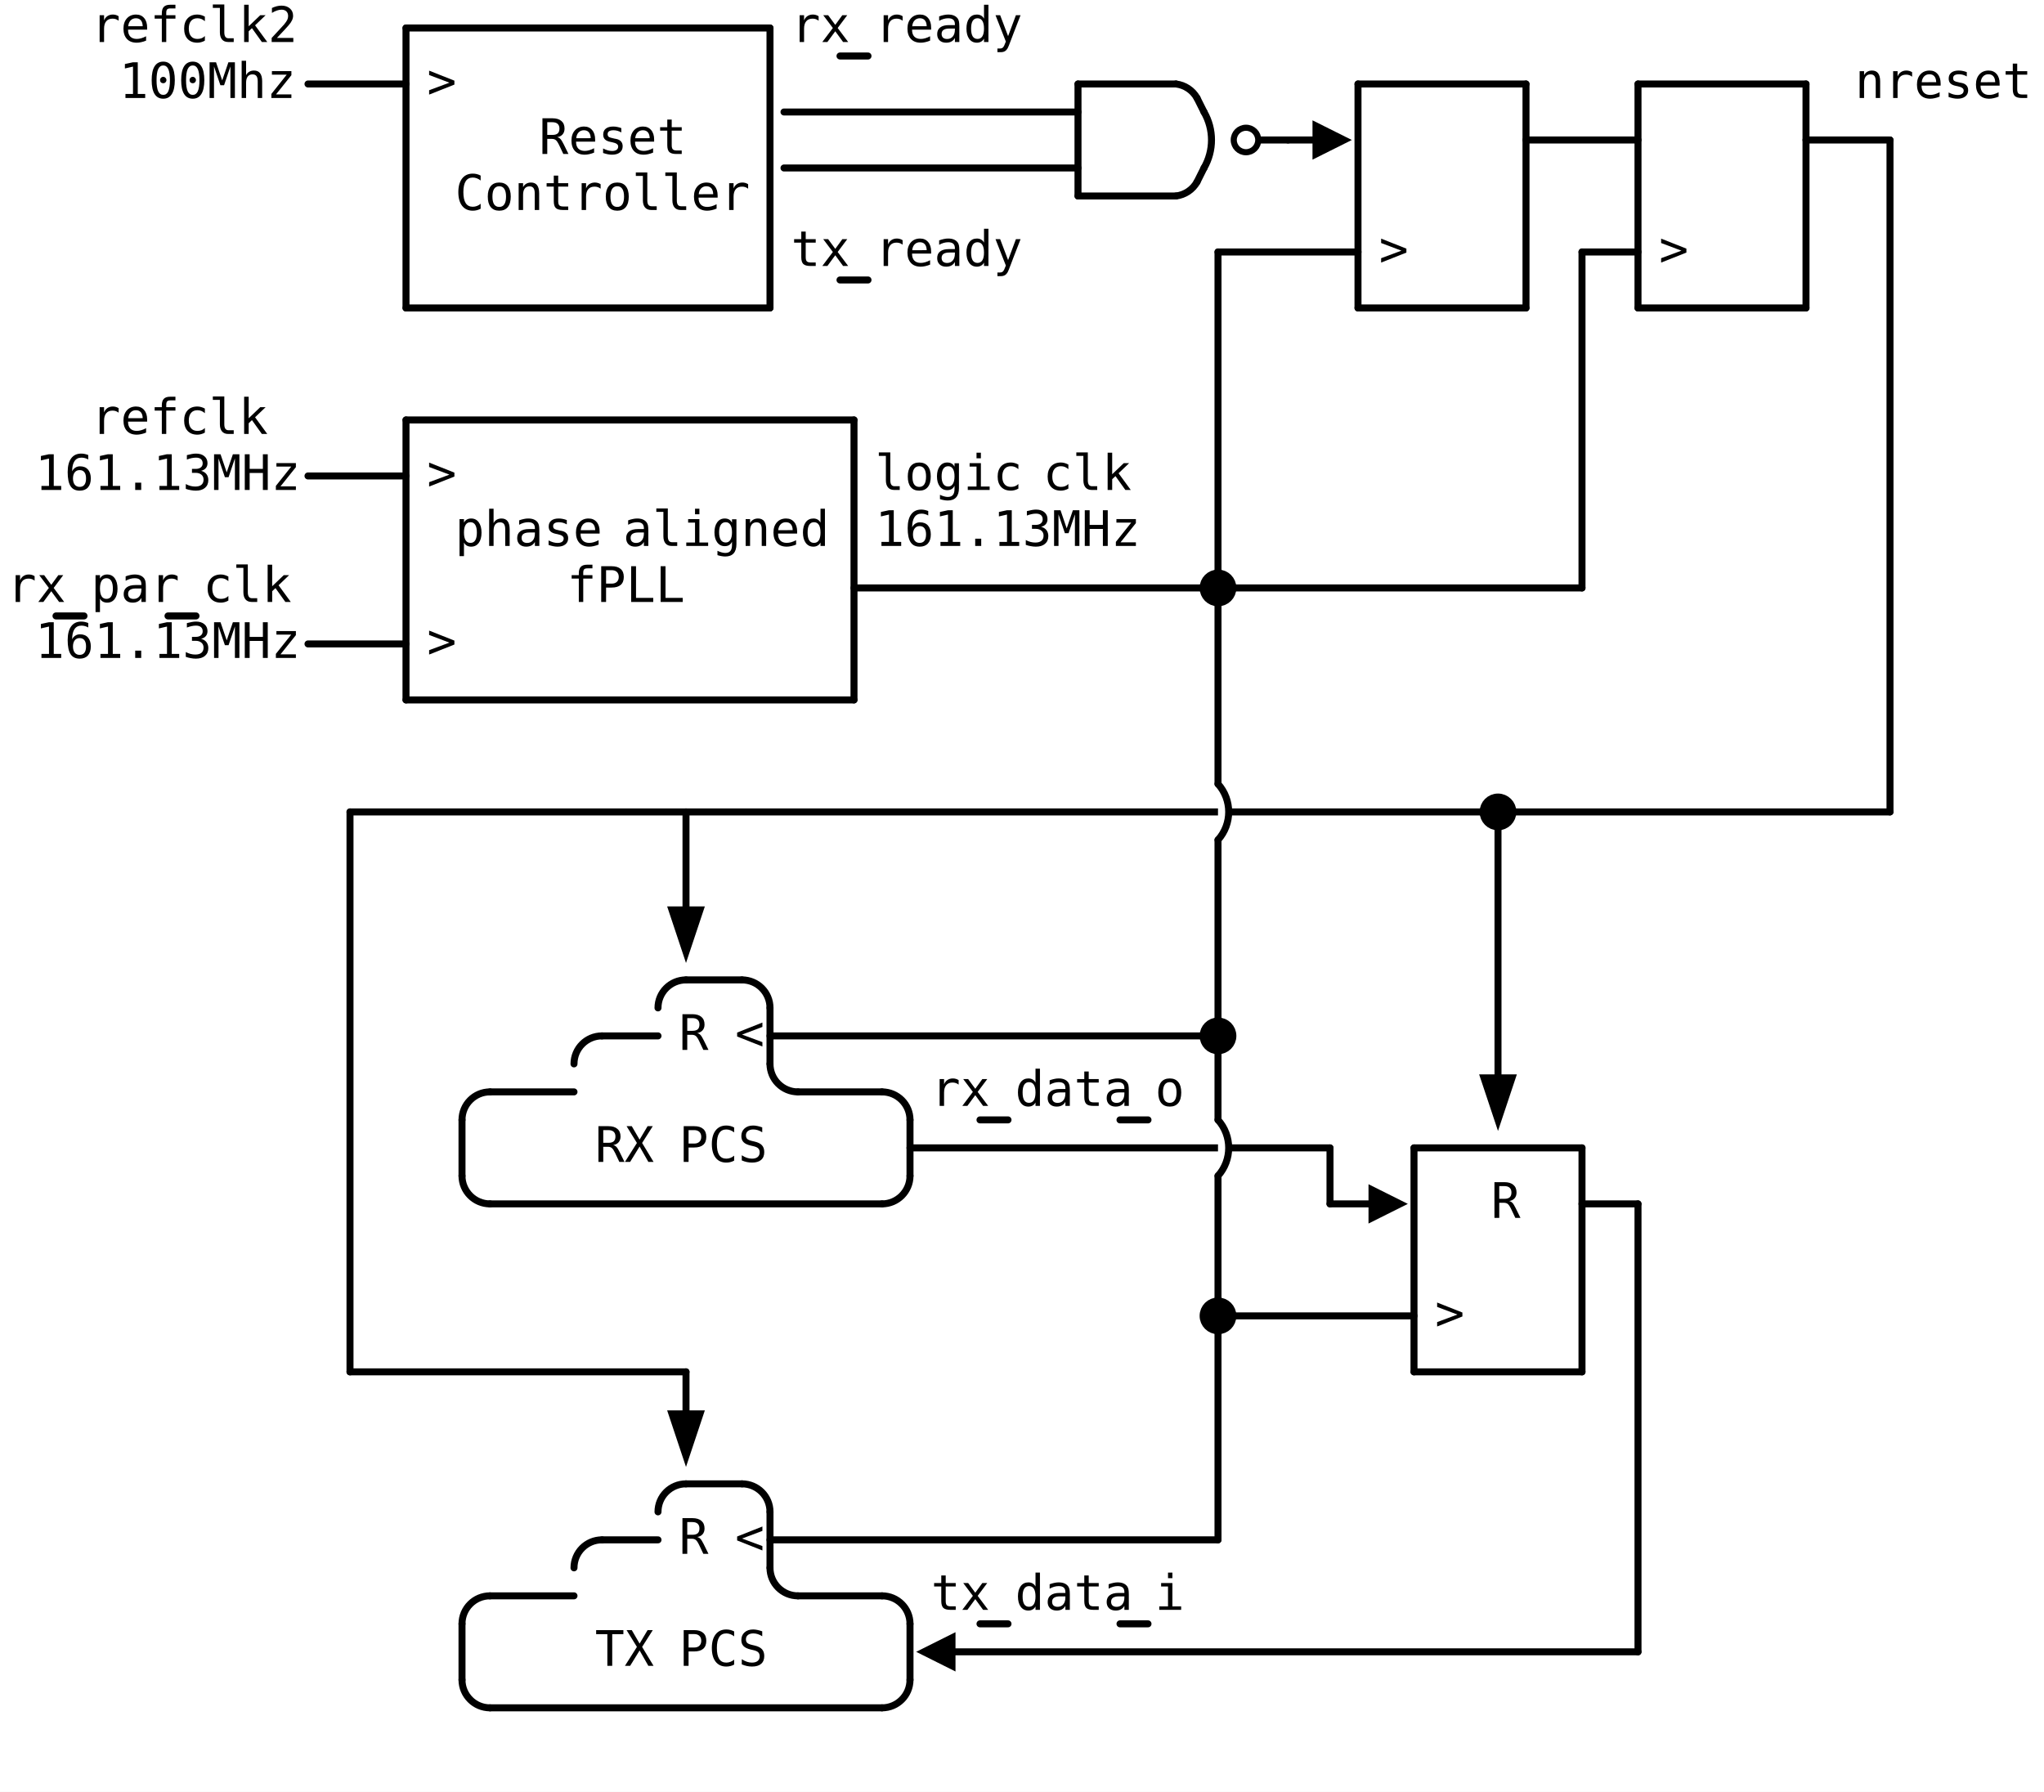
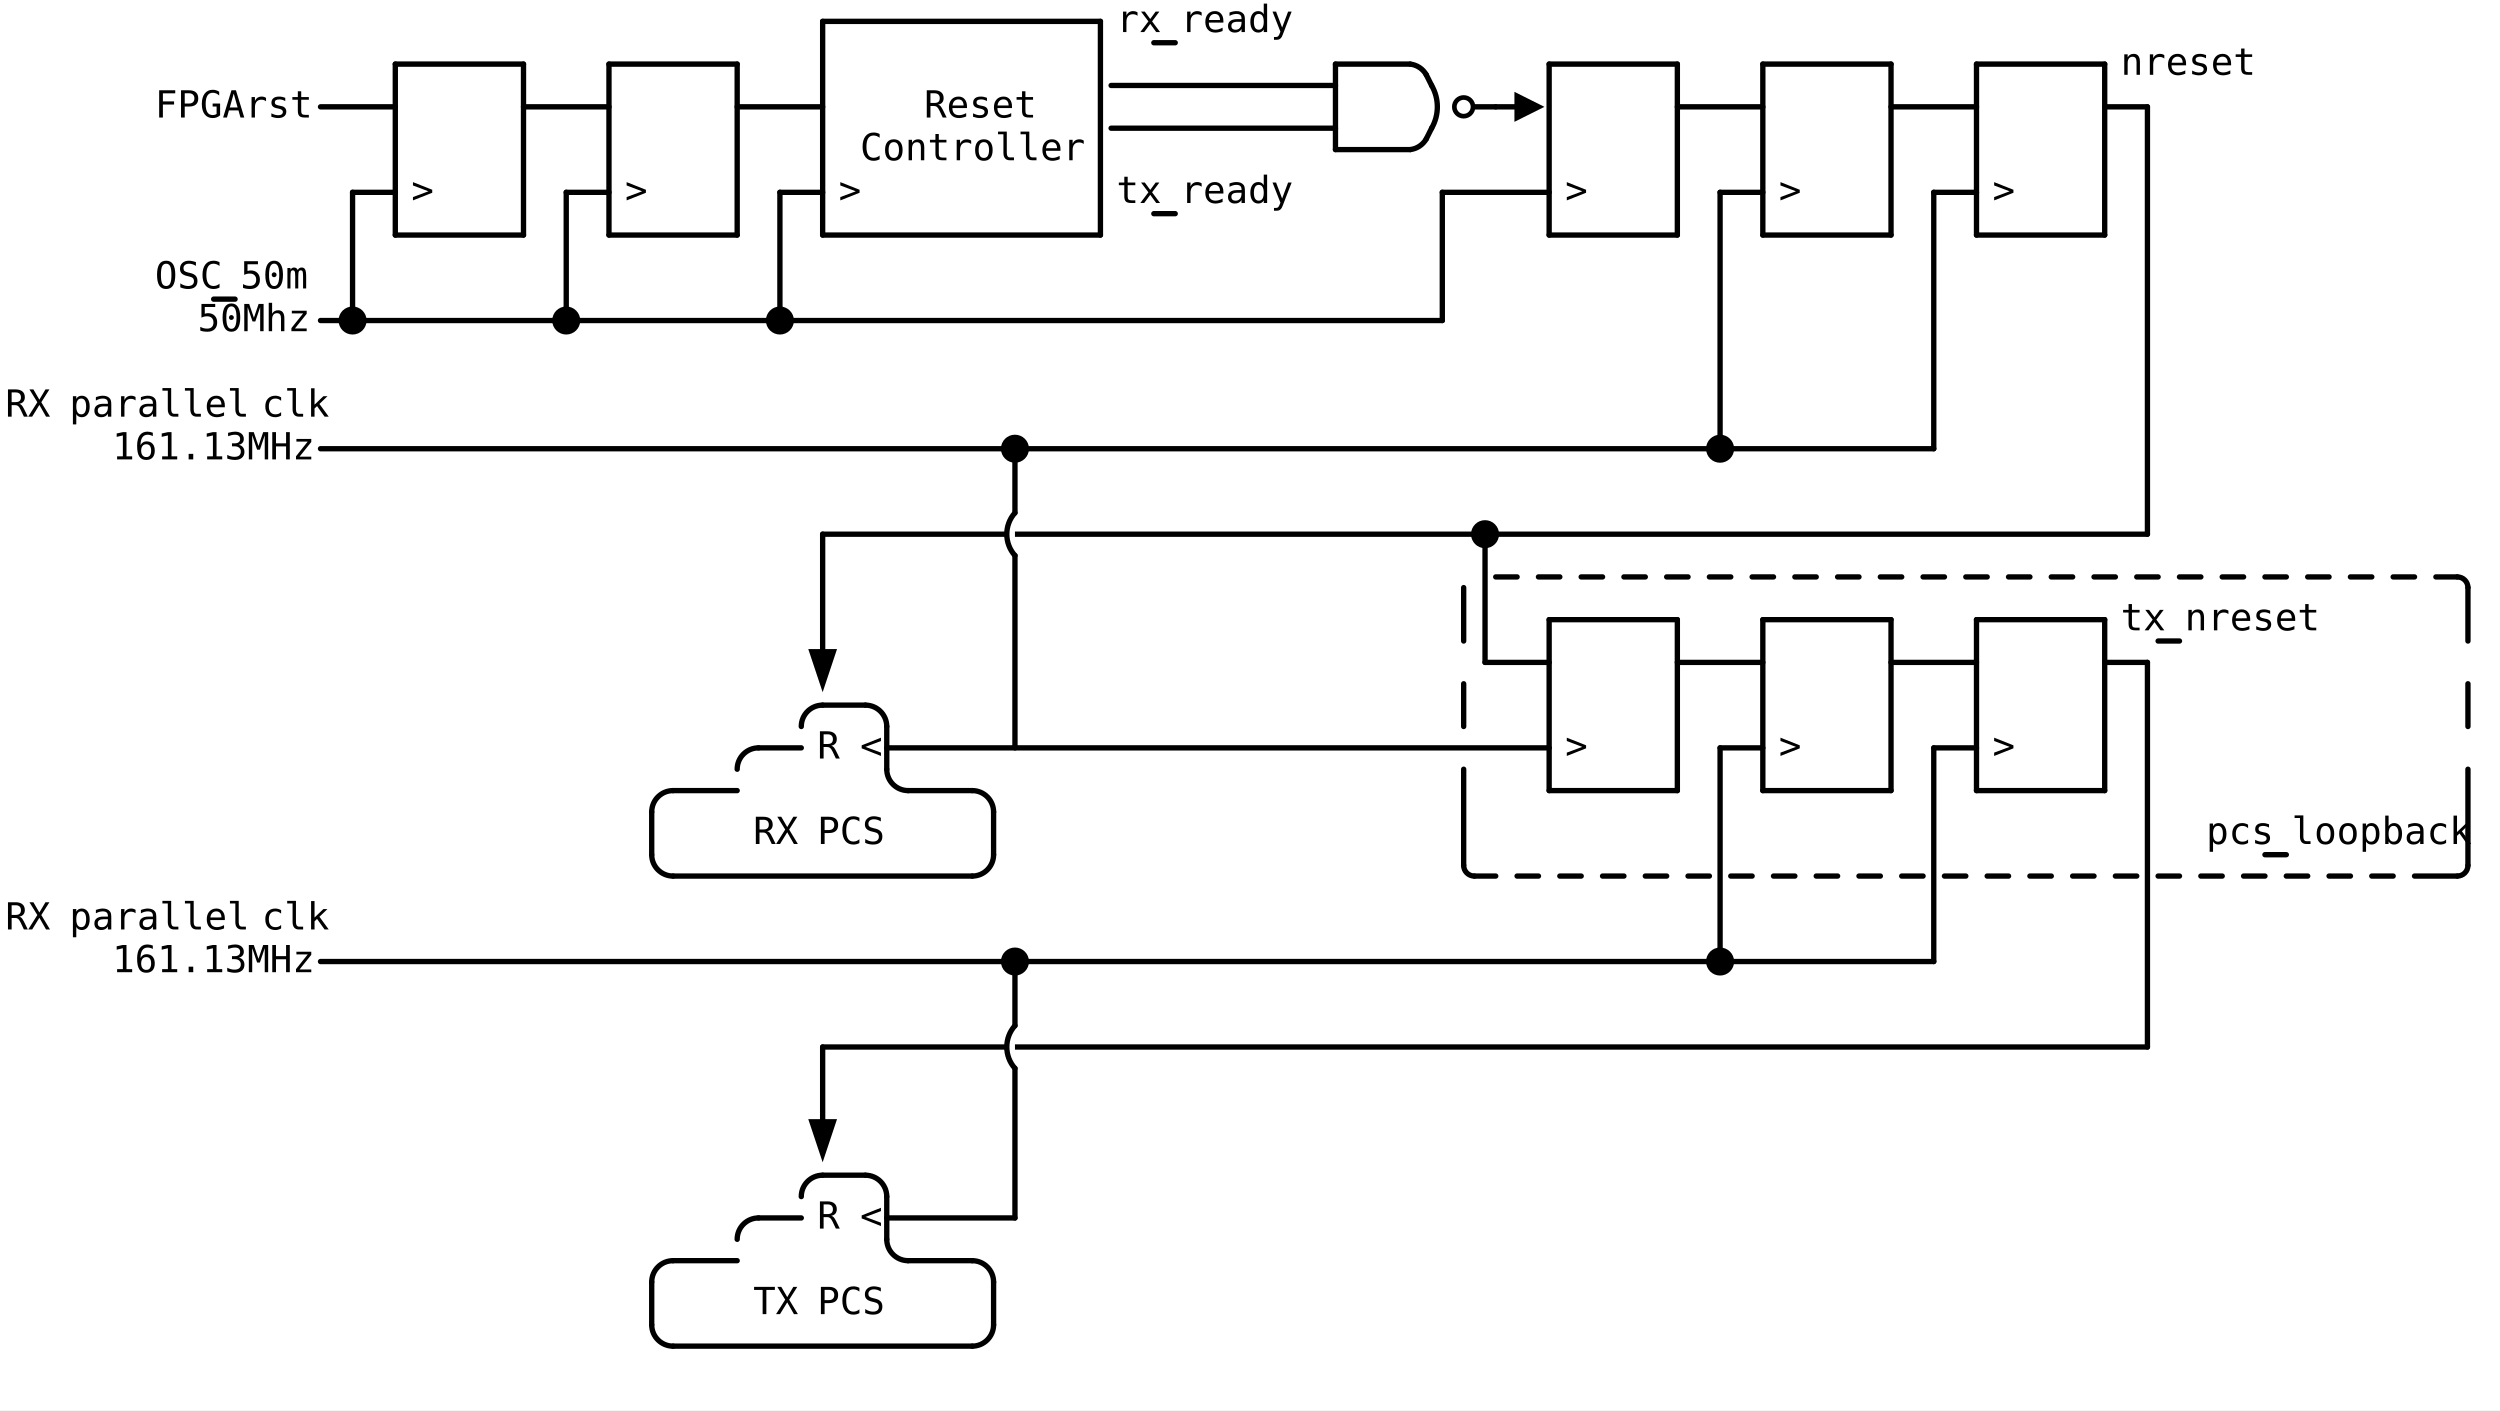
- <svg xmlns="http://www.w3.org/2000/svg" width="584" height="512" class="svgbob">
+ <svg xmlns="http://www.w3.org/2000/svg" width="936" height="528" class="svgbob">
  <style>.svgbob line, .svgbob path, .svgbob circle, .svgbob rect, .svgbob polygon {
    stroke: black;
    stroke-width: 2;
    stroke-opacity: 1;
    fill-opacity: 1;
    stroke-linecap: round;
    stroke-linejoin: miter;
}
.svgbob text {
    white-space: pre;
    fill: black;
    font-family: Iosevka Fixed, monospace;
    font-size: 14px;
}
.svgbob rect.backdrop {
    stroke: none;
    fill: white;
}
.svgbob .broken {
    stroke-dasharray: 8;
}
.svgbob .filled {
    fill: black;
}
.svgbob .bg_filled {
    fill: white;
    stroke-width: 1;
}
.svgbob .nofill {
    fill: white;
}
.svgbob .end_marked_arrow {
    marker-end: url(#arrow);
}
.svgbob .start_marked_arrow {
    marker-start: url(#arrow);
}
.svgbob .end_marked_diamond {
    marker-end: url(#diamond);
}
.svgbob .start_marked_diamond {
    marker-start: url(#diamond);
}
.svgbob .end_marked_circle {
    marker-end: url(#circle);
}
.svgbob .start_marked_circle {
    marker-start: url(#circle);
}
.svgbob .end_marked_open_circle {
    marker-end: url(#open_circle);
}
.svgbob .start_marked_open_circle {
    marker-start: url(#open_circle);
}
.svgbob .end_marked_big_open_circle {
    marker-end: url(#big_open_circle);
}
.svgbob .start_marked_big_open_circle {
    marker-start: url(#big_open_circle);
}</style>
  <defs>
    <marker id="arrow" viewBox="-2 -2 8 8" refX="4" refY="2" markerWidth="7" markerHeight="7" orient="auto-start-reverse">
      <polygon points="0,0 0,4 4,2 0,0" />
    </marker>
    <marker id="diamond" viewBox="-2 -2 8 8" refX="4" refY="2" markerWidth="7" markerHeight="7" orient="auto-start-reverse">
      <polygon points="0,2 2,0 4,2 2,4 0,2" />
    </marker>
    <marker id="circle" viewBox="0 0 8 8" refX="4" refY="4" markerWidth="7" markerHeight="7" orient="auto-start-reverse">
      <circle cx="4" cy="4" r="2" class="filled" />
    </marker>
    <marker id="open_circle" viewBox="0 0 8 8" refX="4" refY="4" markerWidth="7" markerHeight="7" orient="auto-start-reverse">
      <circle cx="4" cy="4" r="2" class="bg_filled" />
    </marker>
    <marker id="big_open_circle" viewBox="0 0 8 8" refX="4" refY="4" markerWidth="7" markerHeight="7" orient="auto-start-reverse">
      <circle cx="4" cy="4" r="3" class="bg_filled" />
    </marker>
  </defs>
-   <rect class="backdrop" x="0" y="0" width="584" height="512" />
-   <text x="26" y="12">refclk2</text>
-   <text x="34" y="28">100Mhz</text>
-   <text x="226" y="12">rx</text>
-   <line x1="240" y1="16" x2="248" y2="16" class="solid" />
-   <text x="250" y="12">ready</text>
-   <text x="122" y="28">&gt;</text>
-   <text x="530" y="28">nreset</text>
-   <line x1="368" y1="40" x2="356" y2="40" class="solid end_marked_open_circle" />
-   <line x1="368" y1="40" x2="376" y2="40" class="solid" />
-   <polygon points="376,36 384,40 376,44" class="filled" />
-   <text x="226" y="76">tx</text>
-   <line x1="240" y1="80" x2="248" y2="80" class="solid" />
-   <text x="250" y="76">ready</text>
-   <text x="394" y="76">&gt;</text>
-   <text x="474" y="76">&gt;</text>
-   <text x="122" y="140">&gt;</text>
-   <text x="250" y="140">logic</text>
-   <text x="298" y="140">clk</text>
-   <text x="130" y="156">phase</text>
-   <text x="178" y="156">aligned</text>
-   <text x="250" y="156">161.13MHz</text>
-   <text x="162" y="172">fPLL</text>
-   <line x1="244" y1="168" x2="348" y2="168" class="solid end_marked_circle" />
-   <text x="122" y="188">&gt;</text>
-   <line x1="100" y1="232" x2="428" y2="232" class="solid end_marked_circle" />
-   <line x1="196" y1="232" x2="196" y2="260" class="solid" />
-   <line x1="428" y1="236" x2="428" y2="308" class="solid" />
-   <polygon points="192,260 200,260 196,272" class="filled" />
-   <text x="194" y="300">R</text>
-   <text x="210" y="300">&lt;</text>
-   <line x1="220" y1="296" x2="348" y2="296" class="solid end_marked_circle" />
-   <line x1="344" y1="296" x2="348" y2="296" class="solid" />
-   <text x="266" y="316">rx</text>
-   <line x1="280" y1="320" x2="288" y2="320" class="solid" />
-   <text x="290" y="316">data</text>
-   <line x1="320" y1="320" x2="328" y2="320" class="solid" />
-   <text x="330" y="316">o</text>
-   <polygon points="424,308 432,308 428,320" class="filled" />
-   <text x="170" y="332">RX</text>
-   <text x="194" y="332">PCS</text>
-   <line x1="348" y1="336" x2="348" y2="376" class="solid end_marked_circle" />
-   <polygon points="392,340 400,344 392,348" class="filled" />
-   <text x="426" y="348">R</text>
-   <text x="410" y="380">&gt;</text>
-   <polygon points="192,404 200,404 196,416" class="filled" />
-   <text x="194" y="444">R</text>
-   <text x="210" y="444">&lt;</text>
-   <text x="266" y="460">tx</text>
-   <line x1="280" y1="464" x2="288" y2="464" class="solid" />
-   <text x="290" y="460">data</text>
-   <line x1="320" y1="464" x2="328" y2="464" class="solid" />
-   <text x="330" y="460">i</text>
-   <text x="170" y="476">TX</text>
-   <text x="194" y="476">PCS</text>
-   <polygon points="272,468 264,472 272,476" class="filled" />
-   <text x="154" y="44">Reset</text>
-   <text x="130" y="60">Controller</text>
-   <text x="26" y="124">refclk</text>
-   <text x="10" y="140">161.13MHz</text>
-   <text x="2" y="172">rx</text>
-   <line x1="16" y1="176" x2="24" y2="176" class="solid" />
-   <text x="26" y="172">par</text>
-   <line x1="48" y1="176" x2="56" y2="176" class="solid" />
-   <text x="58" y="172">clk</text>
-   <text x="10" y="188">161.13MHz</text>
-   <g>
-     <line x1="116" y1="8" x2="220" y2="8" class="solid" />
-     <line x1="116" y1="8" x2="116" y2="88" class="solid" />
-     <line x1="220" y1="8" x2="220" y2="88" class="solid" />
-     <line x1="88" y1="24" x2="116" y2="24" class="solid" />
-     <line x1="116" y1="88" x2="220" y2="88" class="solid" />
-   </g>
-   <g>
-     <line x1="224" y1="32" x2="308" y2="32" class="solid" />
-     <line x1="308" y1="24" x2="336" y2="24" class="solid" />
-     <line x1="308" y1="24" x2="308" y2="56" class="solid" />
-     <path d="M 336,24 A 8,8 0,0,1 342,28" class="nofill" />
-     <line x1="342" y1="28" x2="344" y2="32" class="solid" />
-     <line x1="224" y1="48" x2="308" y2="48" class="solid" />
-     <path d="M 344,32 A 16,16 0,0,1 344,48" class="nofill" />
-     <line x1="308" y1="56" x2="336" y2="56" class="solid" />
-     <line x1="344" y1="48" x2="342" y2="52" class="solid" />
-     <path d="M 342,52 A 8,8 0,0,1 336,56" class="nofill" />
-   </g>
-   <g>
-     <line x1="388" y1="24" x2="436" y2="24" class="solid" />
-     <line x1="388" y1="24" x2="388" y2="88" class="solid" />
-     <line x1="436" y1="24" x2="436" y2="88" class="solid" />
-     <line x1="348" y1="72" x2="388" y2="72" class="solid" />
-     <line x1="348" y1="72" x2="348" y2="164" class="solid" />
-     <line x1="388" y1="88" x2="436" y2="88" class="solid" />
-     <line x1="468" y1="24" x2="516" y2="24" class="solid" />
-     <line x1="468" y1="24" x2="468" y2="88" class="solid" />
-     <line x1="516" y1="24" x2="516" y2="88" class="solid" />
-     <line x1="436" y1="40" x2="468" y2="40" class="solid" />
-     <line x1="516" y1="40" x2="540" y2="40" class="solid" />
-     <line x1="540" y1="40" x2="540" y2="232" class="solid" />
-     <line x1="452" y1="72" x2="468" y2="72" class="solid" />
-     <line x1="452" y1="72" x2="452" y2="168" class="solid" />
-     <line x1="468" y1="88" x2="516" y2="88" class="solid" />
-     <line x1="344" y1="168" x2="452" y2="168" class="solid" />
-     <line x1="424" y1="232" x2="540" y2="232" class="solid" />
-   </g>
-   <g>
-     <line x1="116" y1="120" x2="244" y2="120" class="solid" />
-     <line x1="116" y1="120" x2="116" y2="200" class="solid" />
-     <line x1="244" y1="120" x2="244" y2="200" class="solid" />
-     <line x1="88" y1="136" x2="116" y2="136" class="solid" />
-     <line x1="88" y1="184" x2="116" y2="184" class="solid" />
-     <line x1="116" y1="200" x2="244" y2="200" class="solid" />
-   </g>
-   <g>
-     <line x1="348" y1="172" x2="348" y2="224" class="solid" />
-     <path d="M 348,224 A 12,12 0,0,1 348,240" class="nofill" />
-     <line x1="348" y1="240" x2="348" y2="292" class="solid" />
-   </g>
-   <g>
-     <line x1="100" y1="232" x2="100" y2="392" class="solid" />
-     <line x1="100" y1="392" x2="196" y2="392" class="solid" />
-     <line x1="196" y1="392" x2="196" y2="404" class="solid" />
-   </g>
-   <g>
-     <path d="M 196,280 A 8,8 0,0,0 188,288" class="nofill" />
-     <line x1="196" y1="280" x2="212" y2="280" class="solid" />
-     <path d="M 212,280 A 8,8 0,0,1 220,288" class="nofill" />
-     <line x1="220" y1="288" x2="220" y2="304" class="solid" />
-     <path d="M 220,304 A 8,8 0,0,0 228,312" class="nofill" />
-     <line x1="228" y1="312" x2="252" y2="312" class="solid" />
-     <path d="M 252,312 A 8,8 0,0,1 260,320" class="nofill" />
-     <line x1="260" y1="320" x2="260" y2="336" class="solid" />
-     <line x1="260" y1="328" x2="380" y2="328" class="solid" />
-     <line x1="380" y1="328" x2="380" y2="344" class="solid" />
-     <line x1="380" y1="344" x2="392" y2="344" class="solid" />
-     <path d="M 140,312 A 8,8 0,0,0 132,320" class="nofill" />
-     <line x1="140" y1="312" x2="164" y2="312" class="solid" />
-     <line x1="132" y1="320" x2="132" y2="336" class="solid" />
-     <path d="M 132,336 A 8,8 0,0,0 140,344" class="nofill" />
-     <line x1="140" y1="344" x2="252" y2="344" class="solid" />
-     <path d="M 260,336 A 8,8 0,0,1 252,344" class="nofill" />
-   </g>
-   <g>
-     <path d="M 172,296 A 8,8 0,0,0 164,304" class="nofill" />
-     <line x1="172" y1="296" x2="188" y2="296" class="solid" />
-   </g>
-   <g>
-     <line x1="348" y1="300" x2="348" y2="320" class="solid" />
-     <path d="M 348,320 A 12,12 0,0,1 348,336" class="nofill" />
-   </g>
-   <g>
-     <line x1="404" y1="328" x2="452" y2="328" class="solid" />
-     <line x1="404" y1="328" x2="404" y2="392" class="solid" />
-     <line x1="452" y1="328" x2="452" y2="392" class="solid" />
-     <line x1="452" y1="344" x2="468" y2="344" class="solid" />
-     <line x1="468" y1="344" x2="468" y2="472" class="solid" />
-     <line x1="348" y1="376" x2="404" y2="376" class="solid" />
-     <line x1="404" y1="392" x2="452" y2="392" class="solid" />
-     <line x1="272" y1="472" x2="468" y2="472" class="solid" />
-   </g>
-   <g>
-     <line x1="348" y1="380" x2="348" y2="440" class="solid" />
-     <path d="M 196,424 A 8,8 0,0,0 188,432" class="nofill" />
-     <line x1="196" y1="424" x2="212" y2="424" class="solid" />
-     <path d="M 212,424 A 8,8 0,0,1 220,432" class="nofill" />
-     <line x1="220" y1="432" x2="220" y2="448" class="solid" />
-     <line x1="220" y1="440" x2="348" y2="440" class="solid" />
-     <path d="M 220,448 A 8,8 0,0,0 228,456" class="nofill" />
-     <line x1="228" y1="456" x2="252" y2="456" class="solid" />
-     <path d="M 252,456 A 8,8 0,0,1 260,464" class="nofill" />
-     <line x1="260" y1="464" x2="260" y2="480" class="solid" />
-     <path d="M 140,456 A 8,8 0,0,0 132,464" class="nofill" />
-     <line x1="140" y1="456" x2="164" y2="456" class="solid" />
-     <line x1="132" y1="464" x2="132" y2="480" class="solid" />
-     <path d="M 132,480 A 8,8 0,0,0 140,488" class="nofill" />
-     <line x1="140" y1="488" x2="252" y2="488" class="solid" />
-     <path d="M 260,480 A 8,8 0,0,1 252,488" class="nofill" />
-   </g>
-   <g>
-     <path d="M 172,440 A 8,8 0,0,0 164,448" class="nofill" />
-     <line x1="172" y1="440" x2="188" y2="440" class="solid" />
+   <rect class="backdrop" x="0" y="0" width="936" height="528" />
+   <text x="418" y="12">rx</text>
+   <line x1="432" y1="16" x2="440" y2="16" class="solid" />
+   <text x="442" y="12">ready</text>
+   <text x="794" y="28">nreset</text>
+   <text x="346" y="44">Reset</text>
+   <line x1="560" y1="40" x2="548" y2="40" class="solid end_marked_open_circle" />
+   <line x1="560" y1="40" x2="568" y2="40" class="solid" />
+   <polygon points="568,36 576,40 568,44" class="filled" />
+   <text x="322" y="60">Controller</text>
+   <text x="154" y="76">&gt;</text>
+   <text x="234" y="76">&gt;</text>
+   <text x="314" y="76">&gt;</text>
+   <text x="418" y="76">tx</text>
+   <line x1="432" y1="80" x2="440" y2="80" class="solid" />
+   <text x="442" y="76">ready</text>
+   <text x="586" y="76">&gt;</text>
+   <text x="666" y="76">&gt;</text>
+   <text x="746" y="76">&gt;</text>
+   <line x1="120" y1="120" x2="132" y2="120" class="solid end_marked_circle" />
+   <line x1="128" y1="120" x2="212" y2="120" class="solid end_marked_circle" />
+   <line x1="208" y1="120" x2="292" y2="120" class="solid end_marked_circle" />
+   <text x="26" y="156">parallel</text>
+   <text x="98" y="156">clk</text>
+   <text x="42" y="172">161.13MHz</text>
+   <line x1="120" y1="168" x2="380" y2="168" class="solid end_marked_circle" />
+   <line x1="376" y1="168" x2="644" y2="168" class="solid end_marked_circle" />
+   <line x1="308" y1="200" x2="556" y2="200" class="solid end_marked_circle" />
+   <line x1="308" y1="200" x2="308" y2="244" class="solid" />
+   <line x1="548" y1="220" x2="548" y2="240" class="solid" />
+   <line x1="560" y1="216" x2="568" y2="216" class="solid" />
+   <line x1="576" y1="216" x2="584" y2="216" class="solid" />
+   <line x1="592" y1="216" x2="600" y2="216" class="solid" />
+   <line x1="608" y1="216" x2="616" y2="216" class="solid" />
+   <line x1="624" y1="216" x2="632" y2="216" class="solid" />
+   <line x1="640" y1="216" x2="648" y2="216" class="solid" />
+   <line x1="656" y1="216" x2="664" y2="216" class="solid" />
+   <line x1="672" y1="216" x2="680" y2="216" class="solid" />
+   <line x1="688" y1="216" x2="696" y2="216" class="solid" />
+   <line x1="704" y1="216" x2="712" y2="216" class="solid" />
+   <line x1="720" y1="216" x2="728" y2="216" class="solid" />
+   <line x1="736" y1="216" x2="744" y2="216" class="solid" />
+   <line x1="752" y1="216" x2="760" y2="216" class="solid" />
+   <line x1="768" y1="216" x2="776" y2="216" class="solid" />
+   <line x1="784" y1="216" x2="792" y2="216" class="solid" />
+   <line x1="800" y1="216" x2="808" y2="216" class="solid" />
+   <line x1="816" y1="216" x2="824" y2="216" class="solid" />
+   <line x1="832" y1="216" x2="840" y2="216" class="solid" />
+   <line x1="848" y1="216" x2="856" y2="216" class="solid" />
+   <line x1="864" y1="216" x2="872" y2="216" class="solid" />
+   <text x="794" y="236">tx</text>
+   <line x1="808" y1="240" x2="816" y2="240" class="solid" />
+   <text x="818" y="236">nreset</text>
+   <polygon points="304,244 312,244 308,256" class="filled" />
+   <line x1="548" y1="256" x2="548" y2="272" class="solid" />
+   <text x="306" y="284">R</text>
+   <text x="322" y="284">&lt;</text>
+   <text x="586" y="284">&gt;</text>
+   <text x="666" y="284">&gt;</text>
+   <text x="746" y="284">&gt;</text>
+   <text x="282" y="316">RX</text>
+   <text x="306" y="316">PCS</text>
+   <line x1="632" y1="328" x2="640" y2="328" class="solid" />
+   <line x1="648" y1="328" x2="656" y2="328" class="solid" />
+   <line x1="712" y1="328" x2="720" y2="328" class="solid" />
+   <line x1="728" y1="328" x2="736" y2="328" class="solid" />
+   <line x1="792" y1="328" x2="800" y2="328" class="solid" />
+   <line x1="808" y1="328" x2="816" y2="328" class="solid" />
+   <text x="26" y="348">parallel</text>
+   <text x="98" y="348">clk</text>
+   <text x="42" y="364">161.13MHz</text>
+   <line x1="120" y1="360" x2="380" y2="360" class="solid end_marked_circle" />
+   <line x1="376" y1="360" x2="644" y2="360" class="solid end_marked_circle" />
+   <polygon points="304,420 312,420 308,432" class="filled" />
+   <text x="306" y="460">R</text>
+   <text x="322" y="460">&lt;</text>
+   <text x="282" y="492">TX</text>
+   <text x="306" y="492">PCS</text>
+   <text x="58" y="44">FPGArst</text>
+   <text x="58" y="108">OSC</text>
+   <line x1="80" y1="112" x2="88" y2="112" class="solid" />
+   <text x="90" y="108">50m</text>
+   <text x="74" y="124">50Mhz</text>
+   <text x="2" y="156">RX</text>
+   <line x1="880" y1="216" x2="888" y2="216" class="solid" />
+   <line x1="896" y1="216" x2="904" y2="216" class="solid" />
+   <line x1="924" y1="256" x2="924" y2="272" class="solid" />
+   <text x="826" y="316">pcs</text>
+   <line x1="848" y1="320" x2="856" y2="320" class="solid" />
+   <text x="858" y="316">loopback</text>
+   <line x1="824" y1="328" x2="832" y2="328" class="solid" />
+   <line x1="840" y1="328" x2="848" y2="328" class="solid" />
+   <line x1="856" y1="328" x2="864" y2="328" class="solid" />
+   <line x1="872" y1="328" x2="880" y2="328" class="solid" />
+   <line x1="888" y1="328" x2="896" y2="328" class="solid" />
+   <line x1="568" y1="328" x2="576" y2="328" class="solid" />
+   <line x1="584" y1="328" x2="592" y2="328" class="solid" />
+   <line x1="600" y1="328" x2="608" y2="328" class="solid" />
+   <line x1="616" y1="328" x2="624" y2="328" class="solid" />
+   <line x1="664" y1="328" x2="672" y2="328" class="solid" />
+   <line x1="680" y1="328" x2="688" y2="328" class="solid" />
+   <line x1="696" y1="328" x2="704" y2="328" class="solid" />
+   <line x1="744" y1="328" x2="752" y2="328" class="solid" />
+   <line x1="760" y1="328" x2="768" y2="328" class="solid" />
+   <line x1="776" y1="328" x2="784" y2="328" class="solid" />
+   <text x="2" y="348">RX</text>
+   <g>
+     <line x1="308" y1="8" x2="412" y2="8" class="solid" />
+     <line x1="308" y1="8" x2="308" y2="88" class="solid" />
+     <line x1="412" y1="8" x2="412" y2="88" class="solid" />
+     <line x1="292" y1="72" x2="308" y2="72" class="solid" />
+     <line x1="292" y1="72" x2="292" y2="116" class="solid" />
+     <line x1="308" y1="88" x2="412" y2="88" class="solid" />
+     <line x1="148" y1="24" x2="196" y2="24" class="solid" />
+     <line x1="148" y1="24" x2="148" y2="88" class="solid" />
+     <line x1="196" y1="24" x2="196" y2="88" class="solid" />
+     <line x1="120" y1="40" x2="148" y2="40" class="solid" />
+     <line x1="132" y1="72" x2="148" y2="72" class="solid" />
+     <line x1="132" y1="72" x2="132" y2="116" class="solid" />
+     <line x1="148" y1="88" x2="196" y2="88" class="solid" />
+     <line x1="228" y1="24" x2="276" y2="24" class="solid" />
+     <line x1="228" y1="24" x2="228" y2="88" class="solid" />
+     <line x1="276" y1="24" x2="276" y2="88" class="solid" />
+     <line x1="196" y1="40" x2="228" y2="40" class="solid" />
+     <line x1="276" y1="40" x2="308" y2="40" class="solid" />
+     <line x1="212" y1="72" x2="228" y2="72" class="solid" />
+     <line x1="212" y1="72" x2="212" y2="116" class="solid" />
+     <line x1="228" y1="88" x2="276" y2="88" class="solid" />
+   </g>
+   <g>
+     <line x1="416" y1="32" x2="500" y2="32" class="solid" />
+     <line x1="500" y1="24" x2="528" y2="24" class="solid" />
+     <line x1="500" y1="24" x2="500" y2="56" class="solid" />
+     <path d="M 528,24 A 8,8 0,0,1 534,28" class="nofill" />
+     <line x1="534" y1="28" x2="536" y2="32" class="solid" />
+     <line x1="416" y1="48" x2="500" y2="48" class="solid" />
+     <path d="M 536,32 A 16,16 0,0,1 536,48" class="nofill" />
+     <line x1="500" y1="56" x2="528" y2="56" class="solid" />
+     <line x1="536" y1="48" x2="534" y2="52" class="solid" />
+     <path d="M 534,52 A 8,8 0,0,1 528,56" class="nofill" />
+   </g>
+   <g>
+     <line x1="580" y1="24" x2="628" y2="24" class="solid" />
+     <line x1="580" y1="24" x2="580" y2="88" class="solid" />
+     <line x1="628" y1="24" x2="628" y2="88" class="solid" />
+     <line x1="540" y1="72" x2="580" y2="72" class="solid" />
+     <line x1="540" y1="72" x2="540" y2="120" class="solid" />
+     <line x1="580" y1="88" x2="628" y2="88" class="solid" />
+     <line x1="288" y1="120" x2="540" y2="120" class="solid" />
+     <line x1="660" y1="24" x2="708" y2="24" class="solid" />
+     <line x1="660" y1="24" x2="660" y2="88" class="solid" />
+     <line x1="708" y1="24" x2="708" y2="88" class="solid" />
+     <line x1="628" y1="40" x2="660" y2="40" class="solid" />
+     <line x1="644" y1="72" x2="660" y2="72" class="solid" />
+     <line x1="644" y1="72" x2="644" y2="164" class="solid" />
+     <line x1="660" y1="88" x2="708" y2="88" class="solid" />
+     <line x1="740" y1="24" x2="788" y2="24" class="solid" />
+     <line x1="740" y1="24" x2="740" y2="88" class="solid" />
+     <line x1="788" y1="24" x2="788" y2="88" class="solid" />
+     <line x1="708" y1="40" x2="740" y2="40" class="solid" />
+     <line x1="788" y1="40" x2="804" y2="40" class="solid" />
+     <line x1="804" y1="40" x2="804" y2="200" class="solid" />
+     <line x1="724" y1="72" x2="740" y2="72" class="solid" />
+     <line x1="724" y1="72" x2="724" y2="168" class="solid" />
+     <line x1="740" y1="88" x2="788" y2="88" class="solid" />
+     <line x1="640" y1="168" x2="724" y2="168" class="solid" />
+     <line x1="552" y1="200" x2="804" y2="200" class="solid" />
+   </g>
+   <g>
+     <line x1="380" y1="172" x2="380" y2="192" class="solid" />
+     <path d="M 380,192 A 12,12 0,0,0 380,208" class="nofill" />
+     <line x1="380" y1="208" x2="380" y2="280" class="solid" />
+     <line x1="556" y1="204" x2="556" y2="248" class="solid" />
+     <line x1="580" y1="232" x2="628" y2="232" class="solid" />
+     <line x1="580" y1="232" x2="580" y2="296" class="solid" />
+     <line x1="628" y1="232" x2="628" y2="296" class="solid" />
+     <line x1="556" y1="248" x2="580" y2="248" class="solid" />
+     <line x1="580" y1="296" x2="628" y2="296" class="solid" />
+     <line x1="660" y1="232" x2="708" y2="232" class="solid" />
+     <line x1="660" y1="232" x2="660" y2="296" class="solid" />
+     <line x1="708" y1="232" x2="708" y2="296" class="solid" />
+     <line x1="628" y1="248" x2="660" y2="248" class="solid" />
+     <line x1="644" y1="280" x2="660" y2="280" class="solid" />
+     <line x1="644" y1="280" x2="644" y2="356" class="solid" />
+     <line x1="660" y1="296" x2="708" y2="296" class="solid" />
+     <line x1="740" y1="232" x2="788" y2="232" class="solid" />
+     <line x1="740" y1="232" x2="740" y2="296" class="solid" />
+     <line x1="788" y1="232" x2="788" y2="296" class="solid" />
+     <line x1="708" y1="248" x2="740" y2="248" class="solid" />
+     <line x1="788" y1="248" x2="804" y2="248" class="solid" />
+     <line x1="804" y1="248" x2="804" y2="392" class="solid" />
+     <line x1="724" y1="280" x2="740" y2="280" class="solid" />
+     <line x1="724" y1="280" x2="724" y2="360" class="solid" />
+     <line x1="740" y1="296" x2="788" y2="296" class="solid" />
+     <line x1="640" y1="360" x2="724" y2="360" class="solid" />
+     <line x1="308" y1="392" x2="804" y2="392" class="solid" />
+     <line x1="308" y1="392" x2="308" y2="420" class="solid" />
+     <path d="M 308,264 A 8,8 0,0,0 300,272" class="nofill" />
+     <line x1="308" y1="264" x2="324" y2="264" class="solid" />
+     <path d="M 324,264 A 8,8 0,0,1 332,272" class="nofill" />
+     <line x1="332" y1="272" x2="332" y2="288" class="solid" />
+     <line x1="332" y1="280" x2="580" y2="280" class="solid" />
+     <path d="M 332,288 A 8,8 0,0,0 340,296" class="nofill" />
+     <line x1="340" y1="296" x2="364" y2="296" class="solid" />
+     <path d="M 364,296 A 8,8 0,0,1 372,304" class="nofill" />
+     <line x1="372" y1="304" x2="372" y2="320" class="solid" />
+     <path d="M 252,296 A 8,8 0,0,0 244,304" class="nofill" />
+     <line x1="252" y1="296" x2="276" y2="296" class="solid" />
+     <line x1="244" y1="304" x2="244" y2="320" class="solid" />
+     <path d="M 244,320 A 8,8 0,0,0 252,328" class="nofill" />
+     <line x1="252" y1="328" x2="364" y2="328" class="solid" />
+     <path d="M 372,320 A 8,8 0,0,1 364,328" class="nofill" />
+   </g>
+   <g>
+     <path d="M 284,280 A 8,8 0,0,0 276,288" class="nofill" />
+     <line x1="284" y1="280" x2="300" y2="280" class="solid" />
+   </g>
+   <g>
+     <line x1="548" y1="288" x2="548" y2="324" class="solid" />
+     <path d="M 548,324 A 4,4 0,0,0 552,328" class="nofill" />
+     <line x1="552" y1="328" x2="560" y2="328" class="solid" />
+   </g>
+   <g>
+     <line x1="380" y1="364" x2="380" y2="384" class="solid" />
+     <path d="M 380,384 A 12,12 0,0,0 380,400" class="nofill" />
+     <line x1="380" y1="400" x2="380" y2="456" class="solid" />
+     <path d="M 308,440 A 8,8 0,0,0 300,448" class="nofill" />
+     <line x1="308" y1="440" x2="324" y2="440" class="solid" />
+     <path d="M 324,440 A 8,8 0,0,1 332,448" class="nofill" />
+     <line x1="332" y1="448" x2="332" y2="464" class="solid" />
+     <line x1="332" y1="456" x2="380" y2="456" class="solid" />
+     <path d="M 332,464 A 8,8 0,0,0 340,472" class="nofill" />
+     <line x1="340" y1="472" x2="364" y2="472" class="solid" />
+     <path d="M 364,472 A 8,8 0,0,1 372,480" class="nofill" />
+     <line x1="372" y1="480" x2="372" y2="496" class="solid" />
+     <path d="M 252,472 A 8,8 0,0,0 244,480" class="nofill" />
+     <line x1="252" y1="472" x2="276" y2="472" class="solid" />
+     <line x1="244" y1="480" x2="244" y2="496" class="solid" />
+     <path d="M 244,496 A 8,8 0,0,0 252,504" class="nofill" />
+     <line x1="252" y1="504" x2="364" y2="504" class="solid" />
+     <path d="M 372,496 A 8,8 0,0,1 364,504" class="nofill" />
+   </g>
+   <g>
+     <path d="M 284,456 A 8,8 0,0,0 276,464" class="nofill" />
+     <line x1="284" y1="456" x2="300" y2="456" class="solid" />
+   </g>
+   <g>
+     <line x1="912" y1="216" x2="920" y2="216" class="solid" />
+     <path d="M 920,216 A 4,4 0,0,1 924,220" class="nofill" />
+     <line x1="924" y1="220" x2="924" y2="240" class="solid" />
+   </g>
+   <g>
+     <line x1="924" y1="288" x2="924" y2="324" class="solid" />
+     <line x1="904" y1="328" x2="920" y2="328" class="solid" />
+     <path d="M 924,324 A 4,4 0,0,1 920,328" class="nofill" />
  </g>
</svg>
